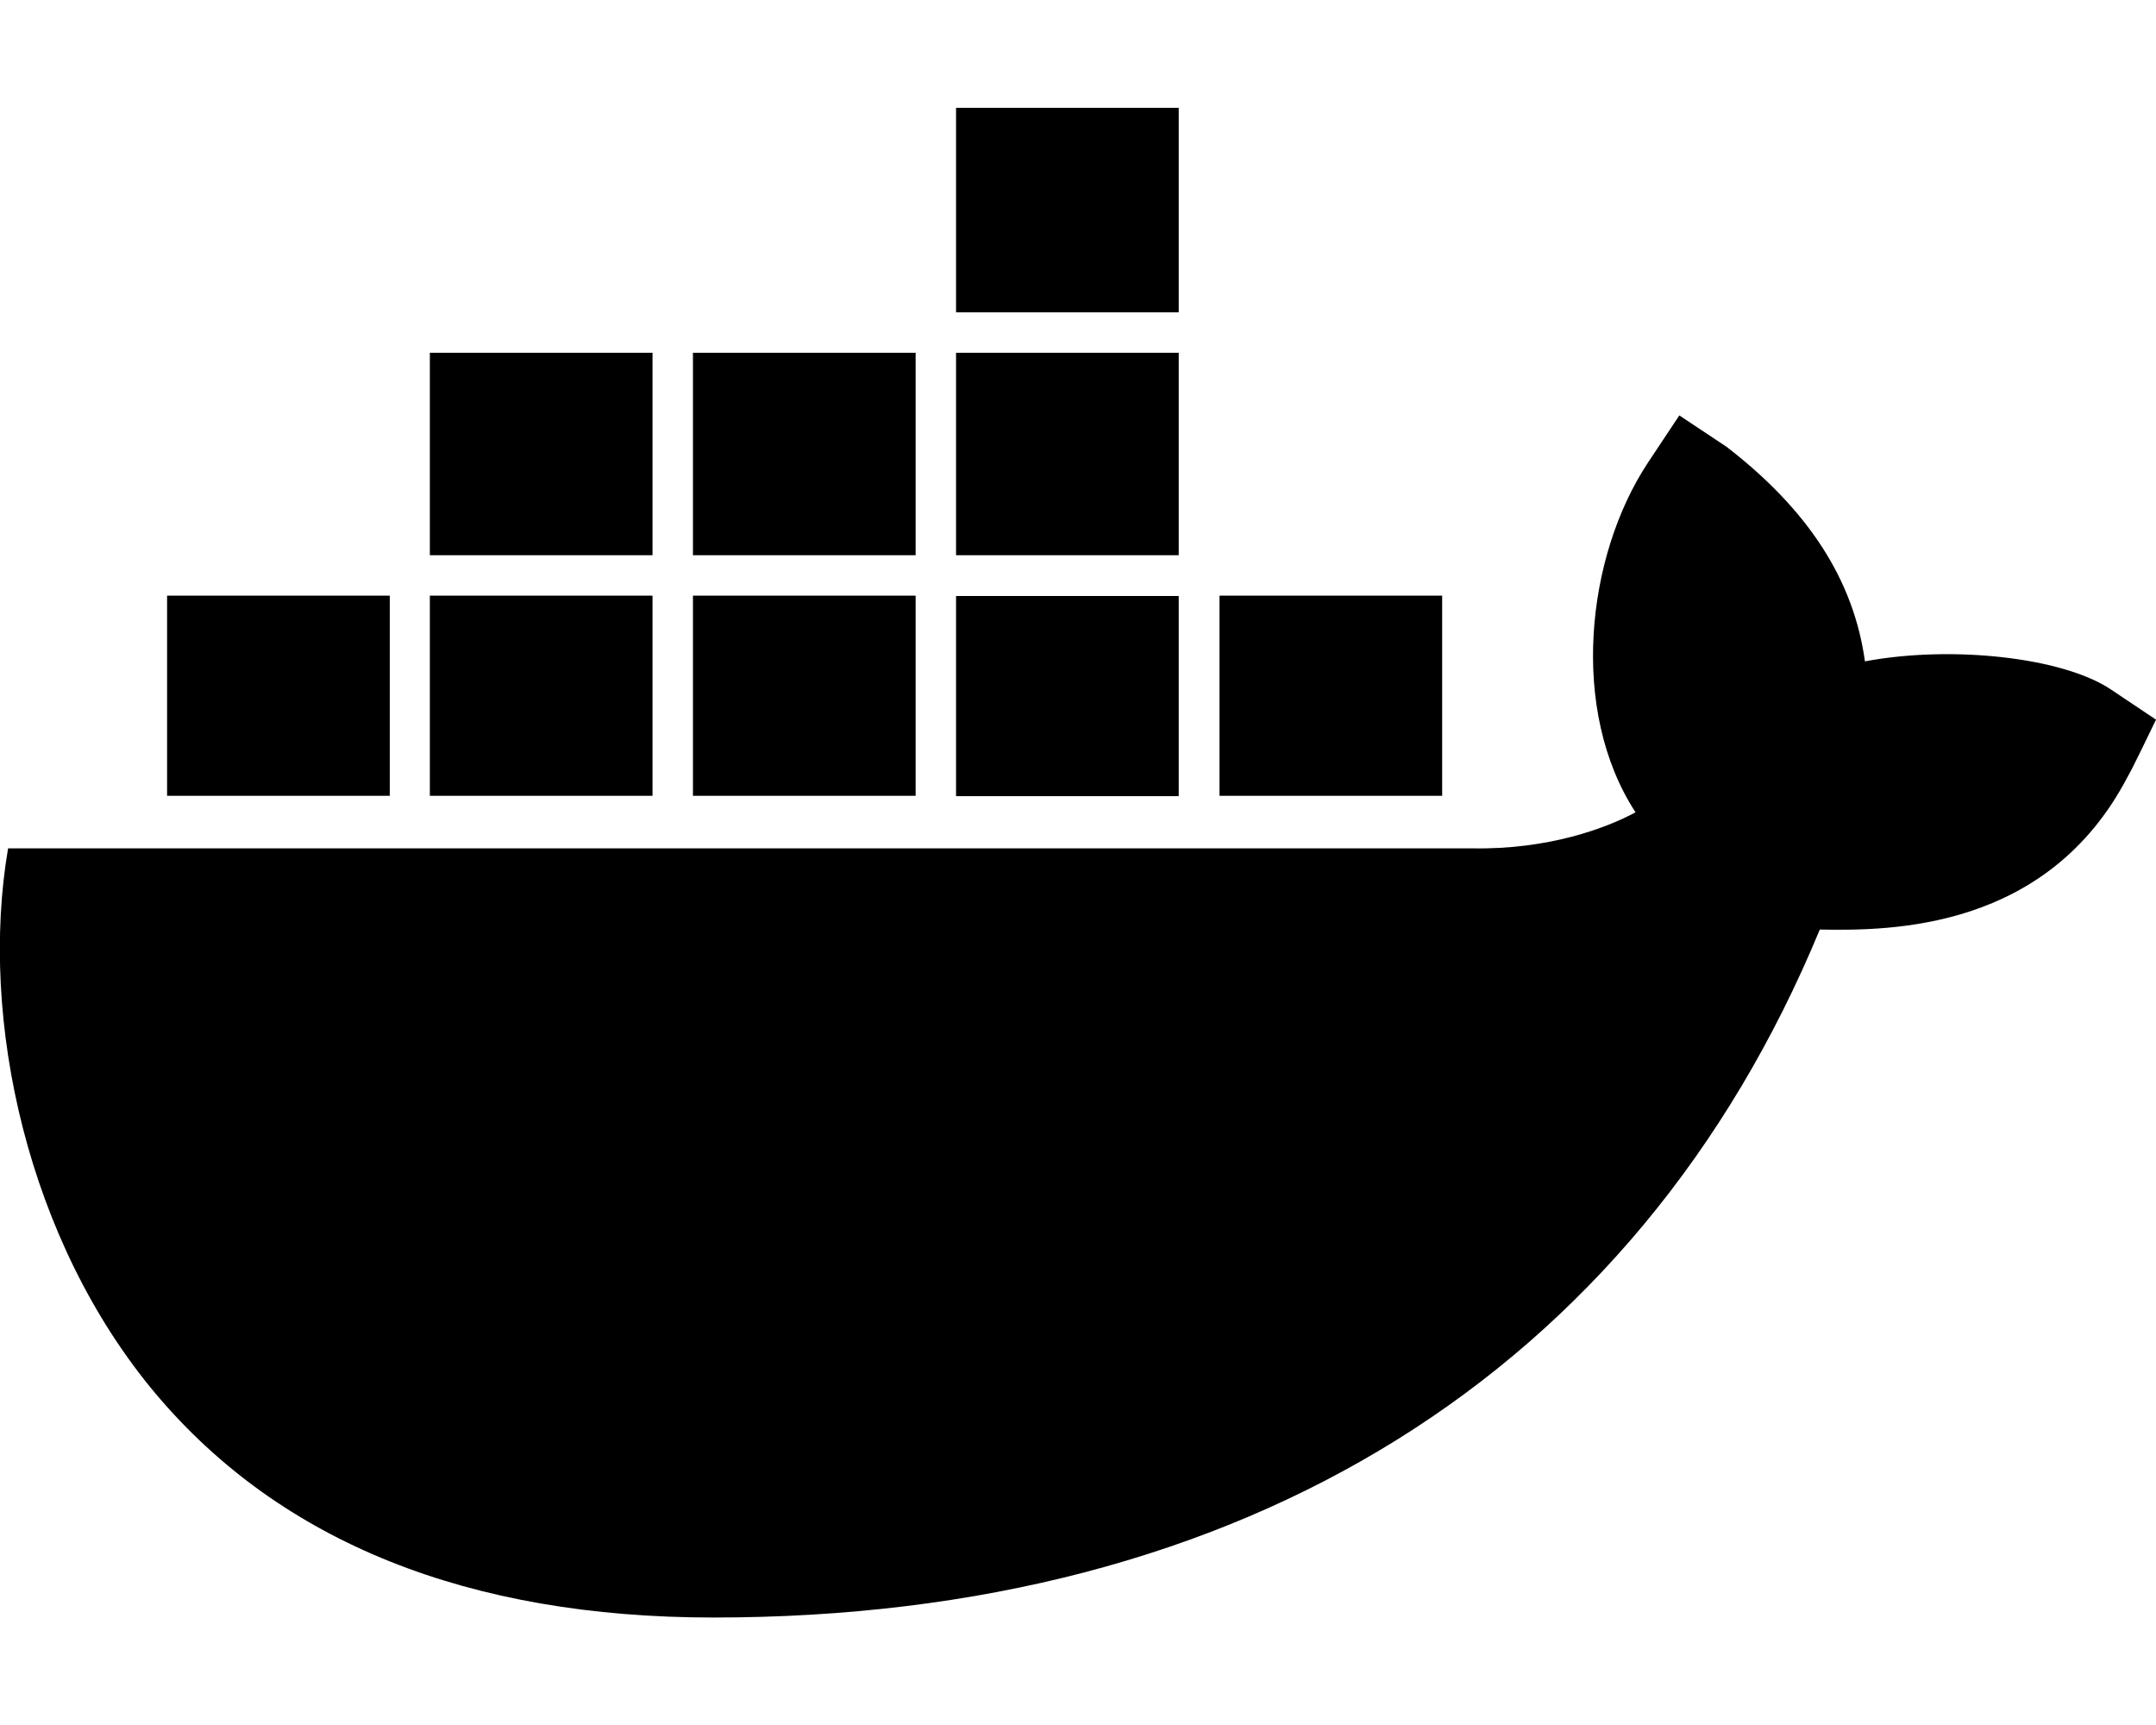
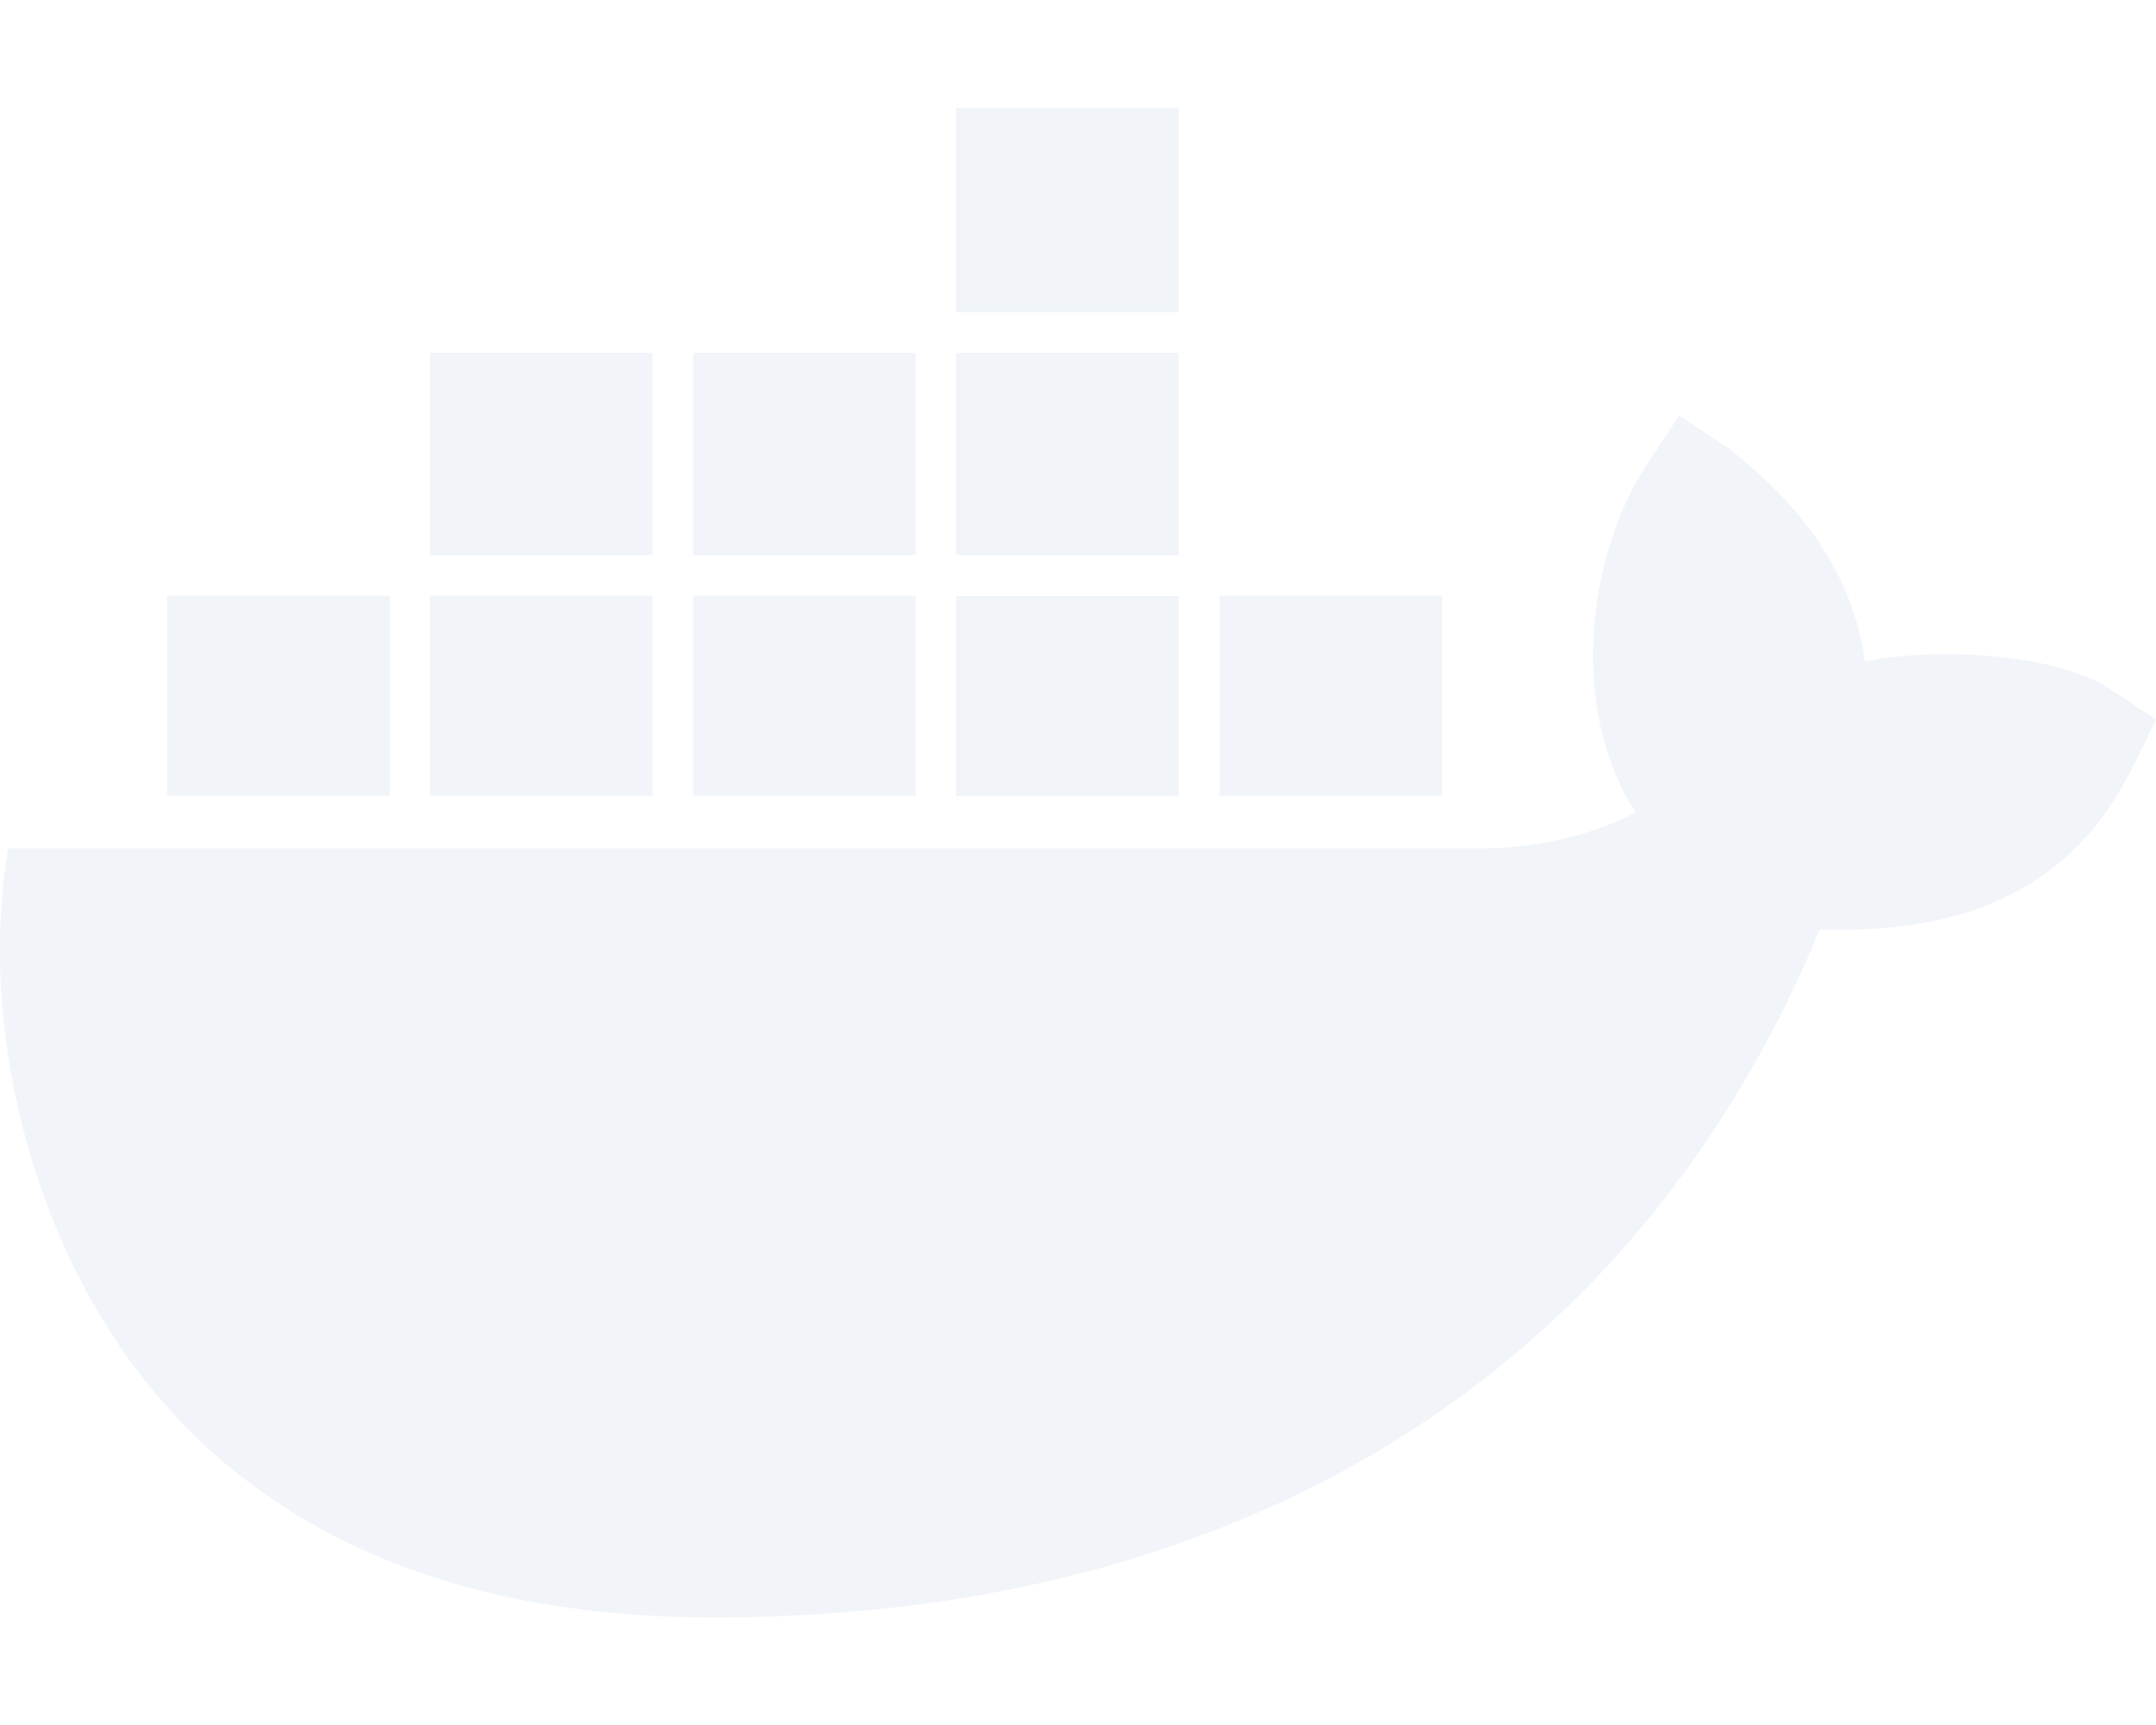
- <svg xmlns="http://www.w3.org/2000/svg" viewBox="0 0 640 512">
-   <path d="M349.9 236.3h-66.1v-59.4h66.1v59.4zm0-204.3h-66.1v60.7h66.1V32zm78.2 144.8H362v59.4h66.1v-59.4zm-156.3-72.1h-66.1v60.1h66.1v-60.1zm78.1 0h-66.1v60.1h66.1v-60.1zm276.8 100c-14.4-9.7-47.6-13.2-73.1-8.4-3.3-24-16.7-44.9-41.1-63.7l-14-9.3-9.3 14c-18.4 27.8-23.4 73.6-3.7 103.8-8.7 4.7-25.8 11.1-48.4 10.7H2.4c-8.7 50.8 5.8 116.8 44 162.1 37.1 43.9 92.7 66.2 165.4 66.2 157.4 0 273.9-72.5 328.4-204.2 21.4 .4 67.6 .1 91.3-45.2 1.5-2.5 6.6-13.2 8.5-17.1l-13.3-8.9zm-511.1-27.9h-66v59.4h66.1v-59.4zm78.1 0h-66.1v59.4h66.1v-59.4zm78.1 0h-66.1v59.4h66.1v-59.4zm-78.1-72.1h-66.1v60.1h66.1v-60.1z" />
+ <svg xmlns="http://www.w3.org/2000/svg" color="#f1f5f9" viewBox="0 0 640 512">
+   <path fill="currentColor" d="M349.9 236.3h-66.1v-59.4h66.1v59.4zm0-204.3h-66.1v60.7h66.1V32zm78.2 144.8H362v59.4h66.1v-59.4zm-156.3-72.1h-66.1v60.1h66.1v-60.1zm78.1 0h-66.1v60.1h66.1v-60.1zm276.8 100c-14.4-9.7-47.6-13.2-73.1-8.4-3.3-24-16.7-44.9-41.1-63.7l-14-9.3-9.3 14c-18.4 27.8-23.4 73.6-3.7 103.8-8.7 4.7-25.8 11.1-48.4 10.7H2.4c-8.7 50.8 5.8 116.8 44 162.1 37.1 43.9 92.7 66.2 165.4 66.2 157.4 0 273.9-72.5 328.4-204.2 21.4 .4 67.6 .1 91.3-45.2 1.5-2.5 6.6-13.2 8.5-17.1l-13.3-8.9zm-511.1-27.9h-66v59.4h66.1v-59.4zm78.1 0h-66.1v59.4h66.1v-59.4zm78.1 0h-66.1v59.4h66.1v-59.4zm-78.1-72.1h-66.1v60.1h66.1v-60.1z" />
</svg>
